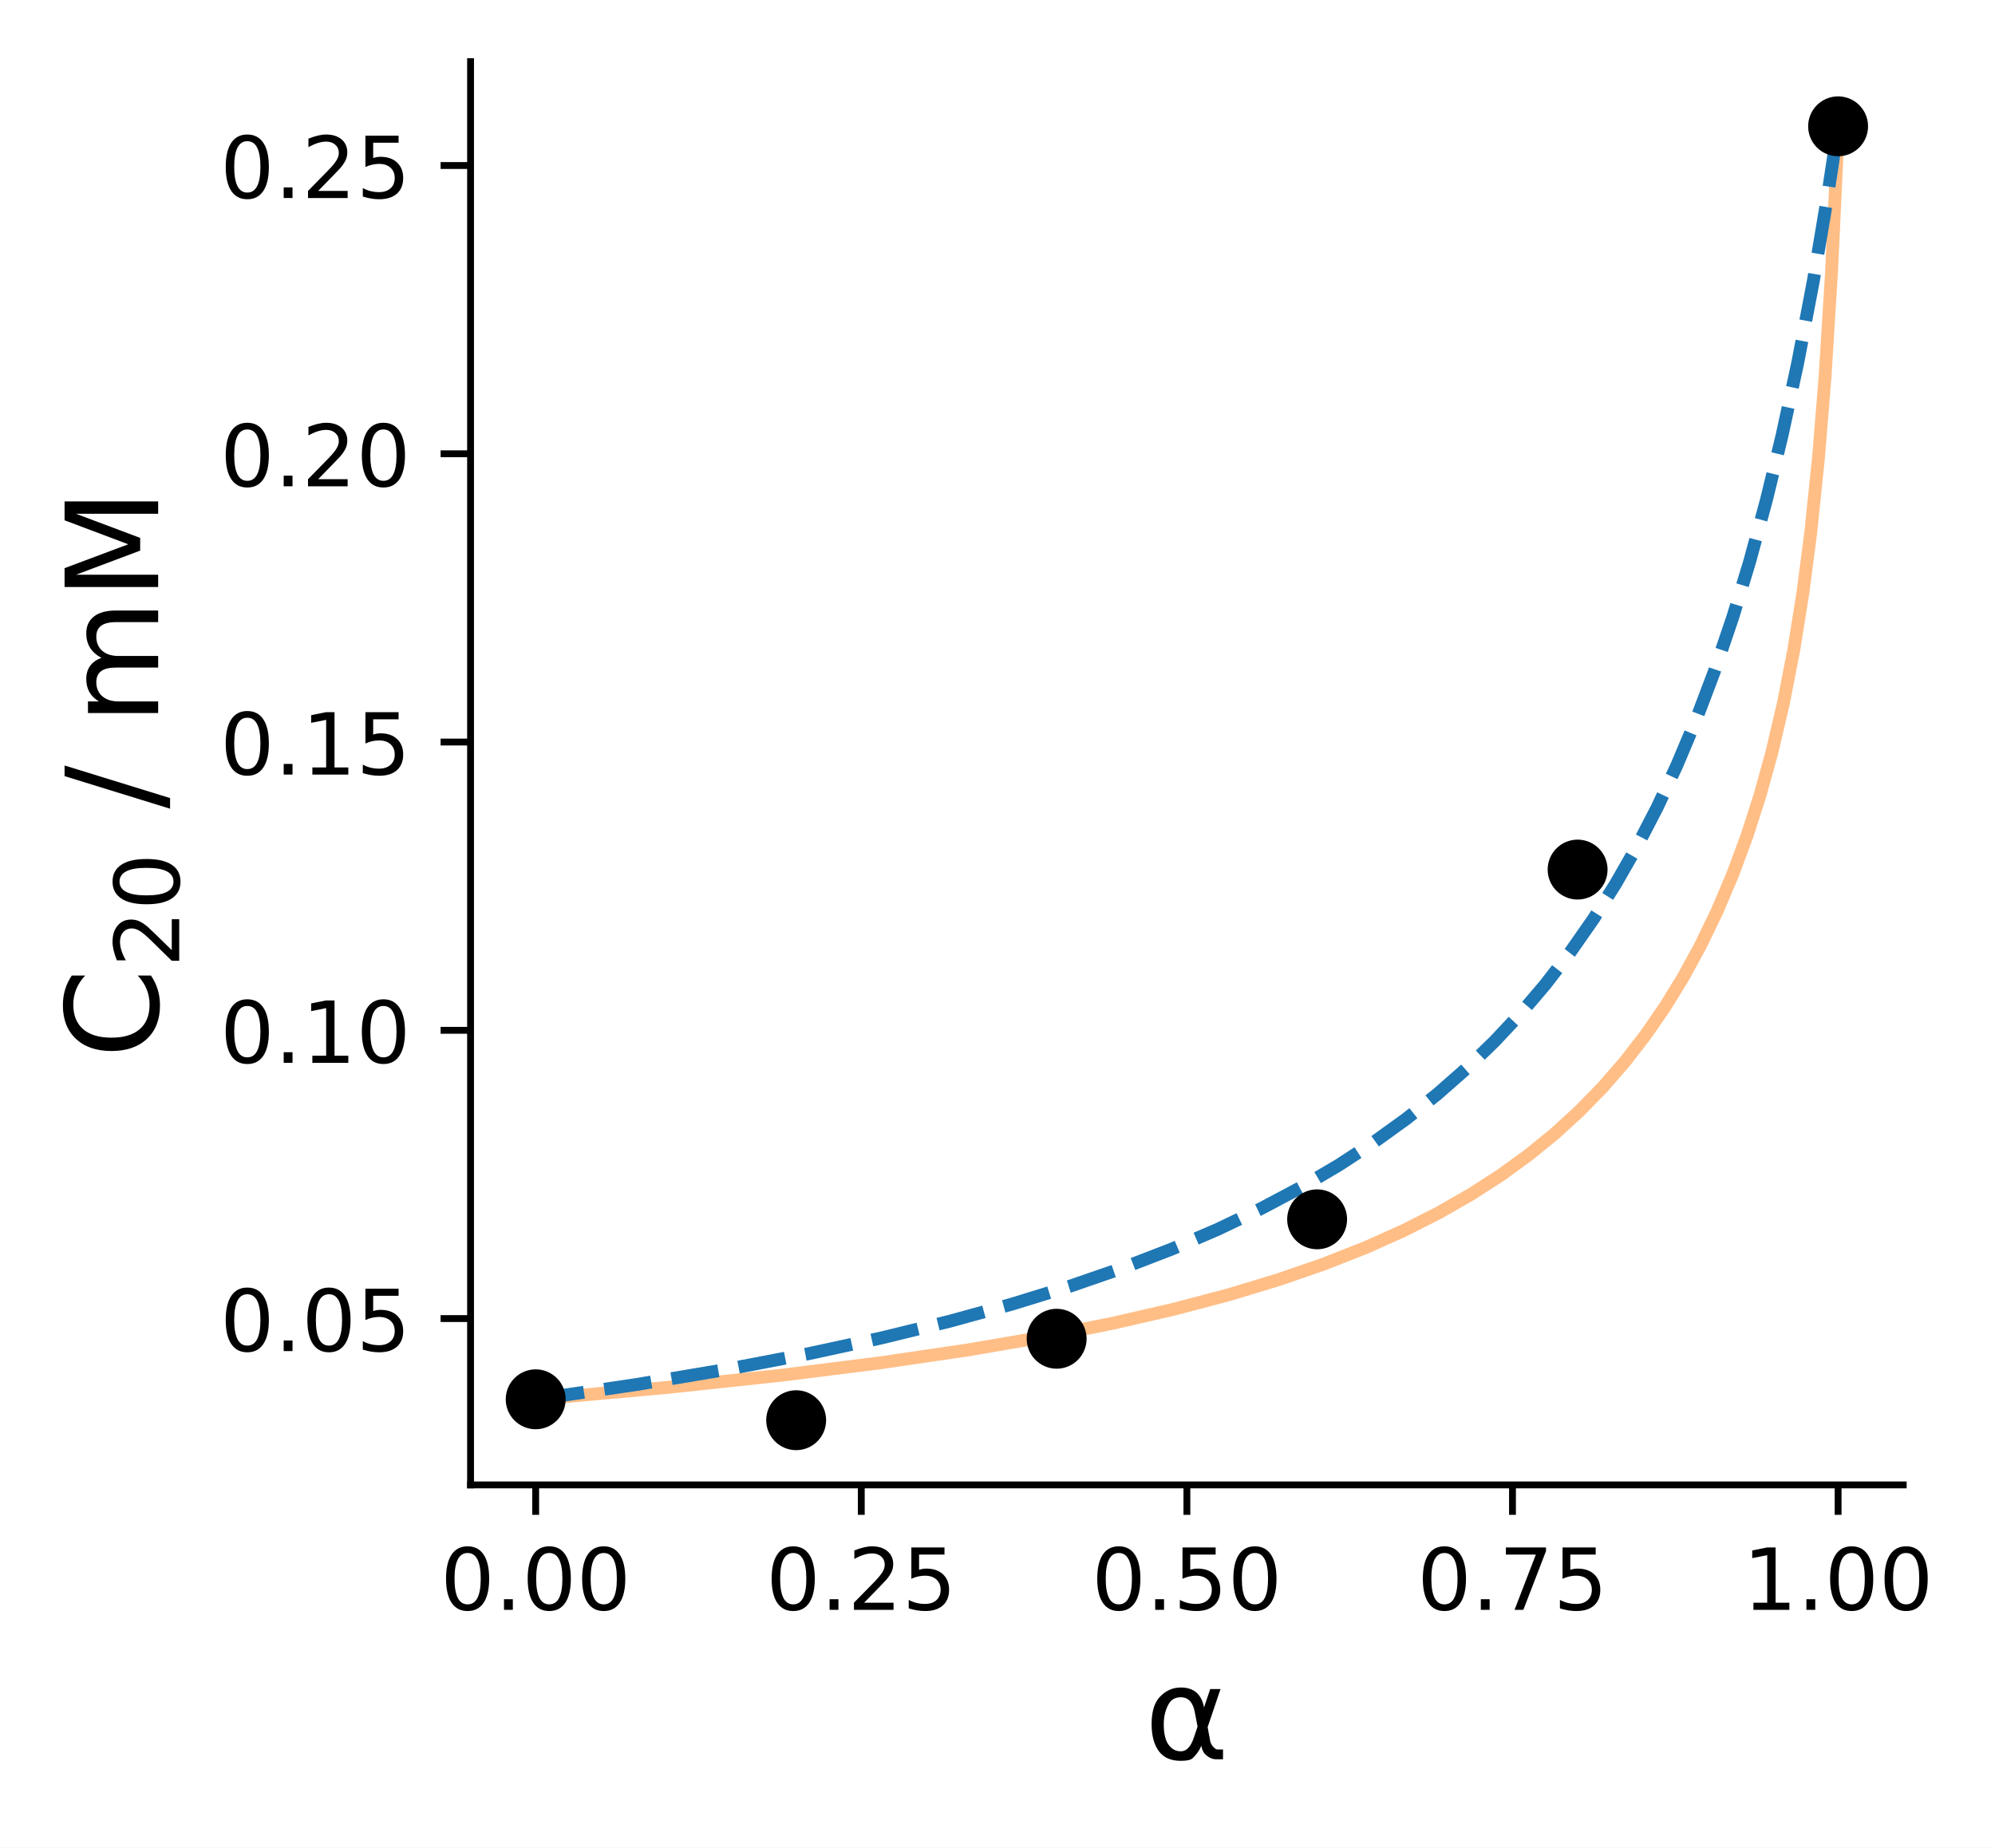
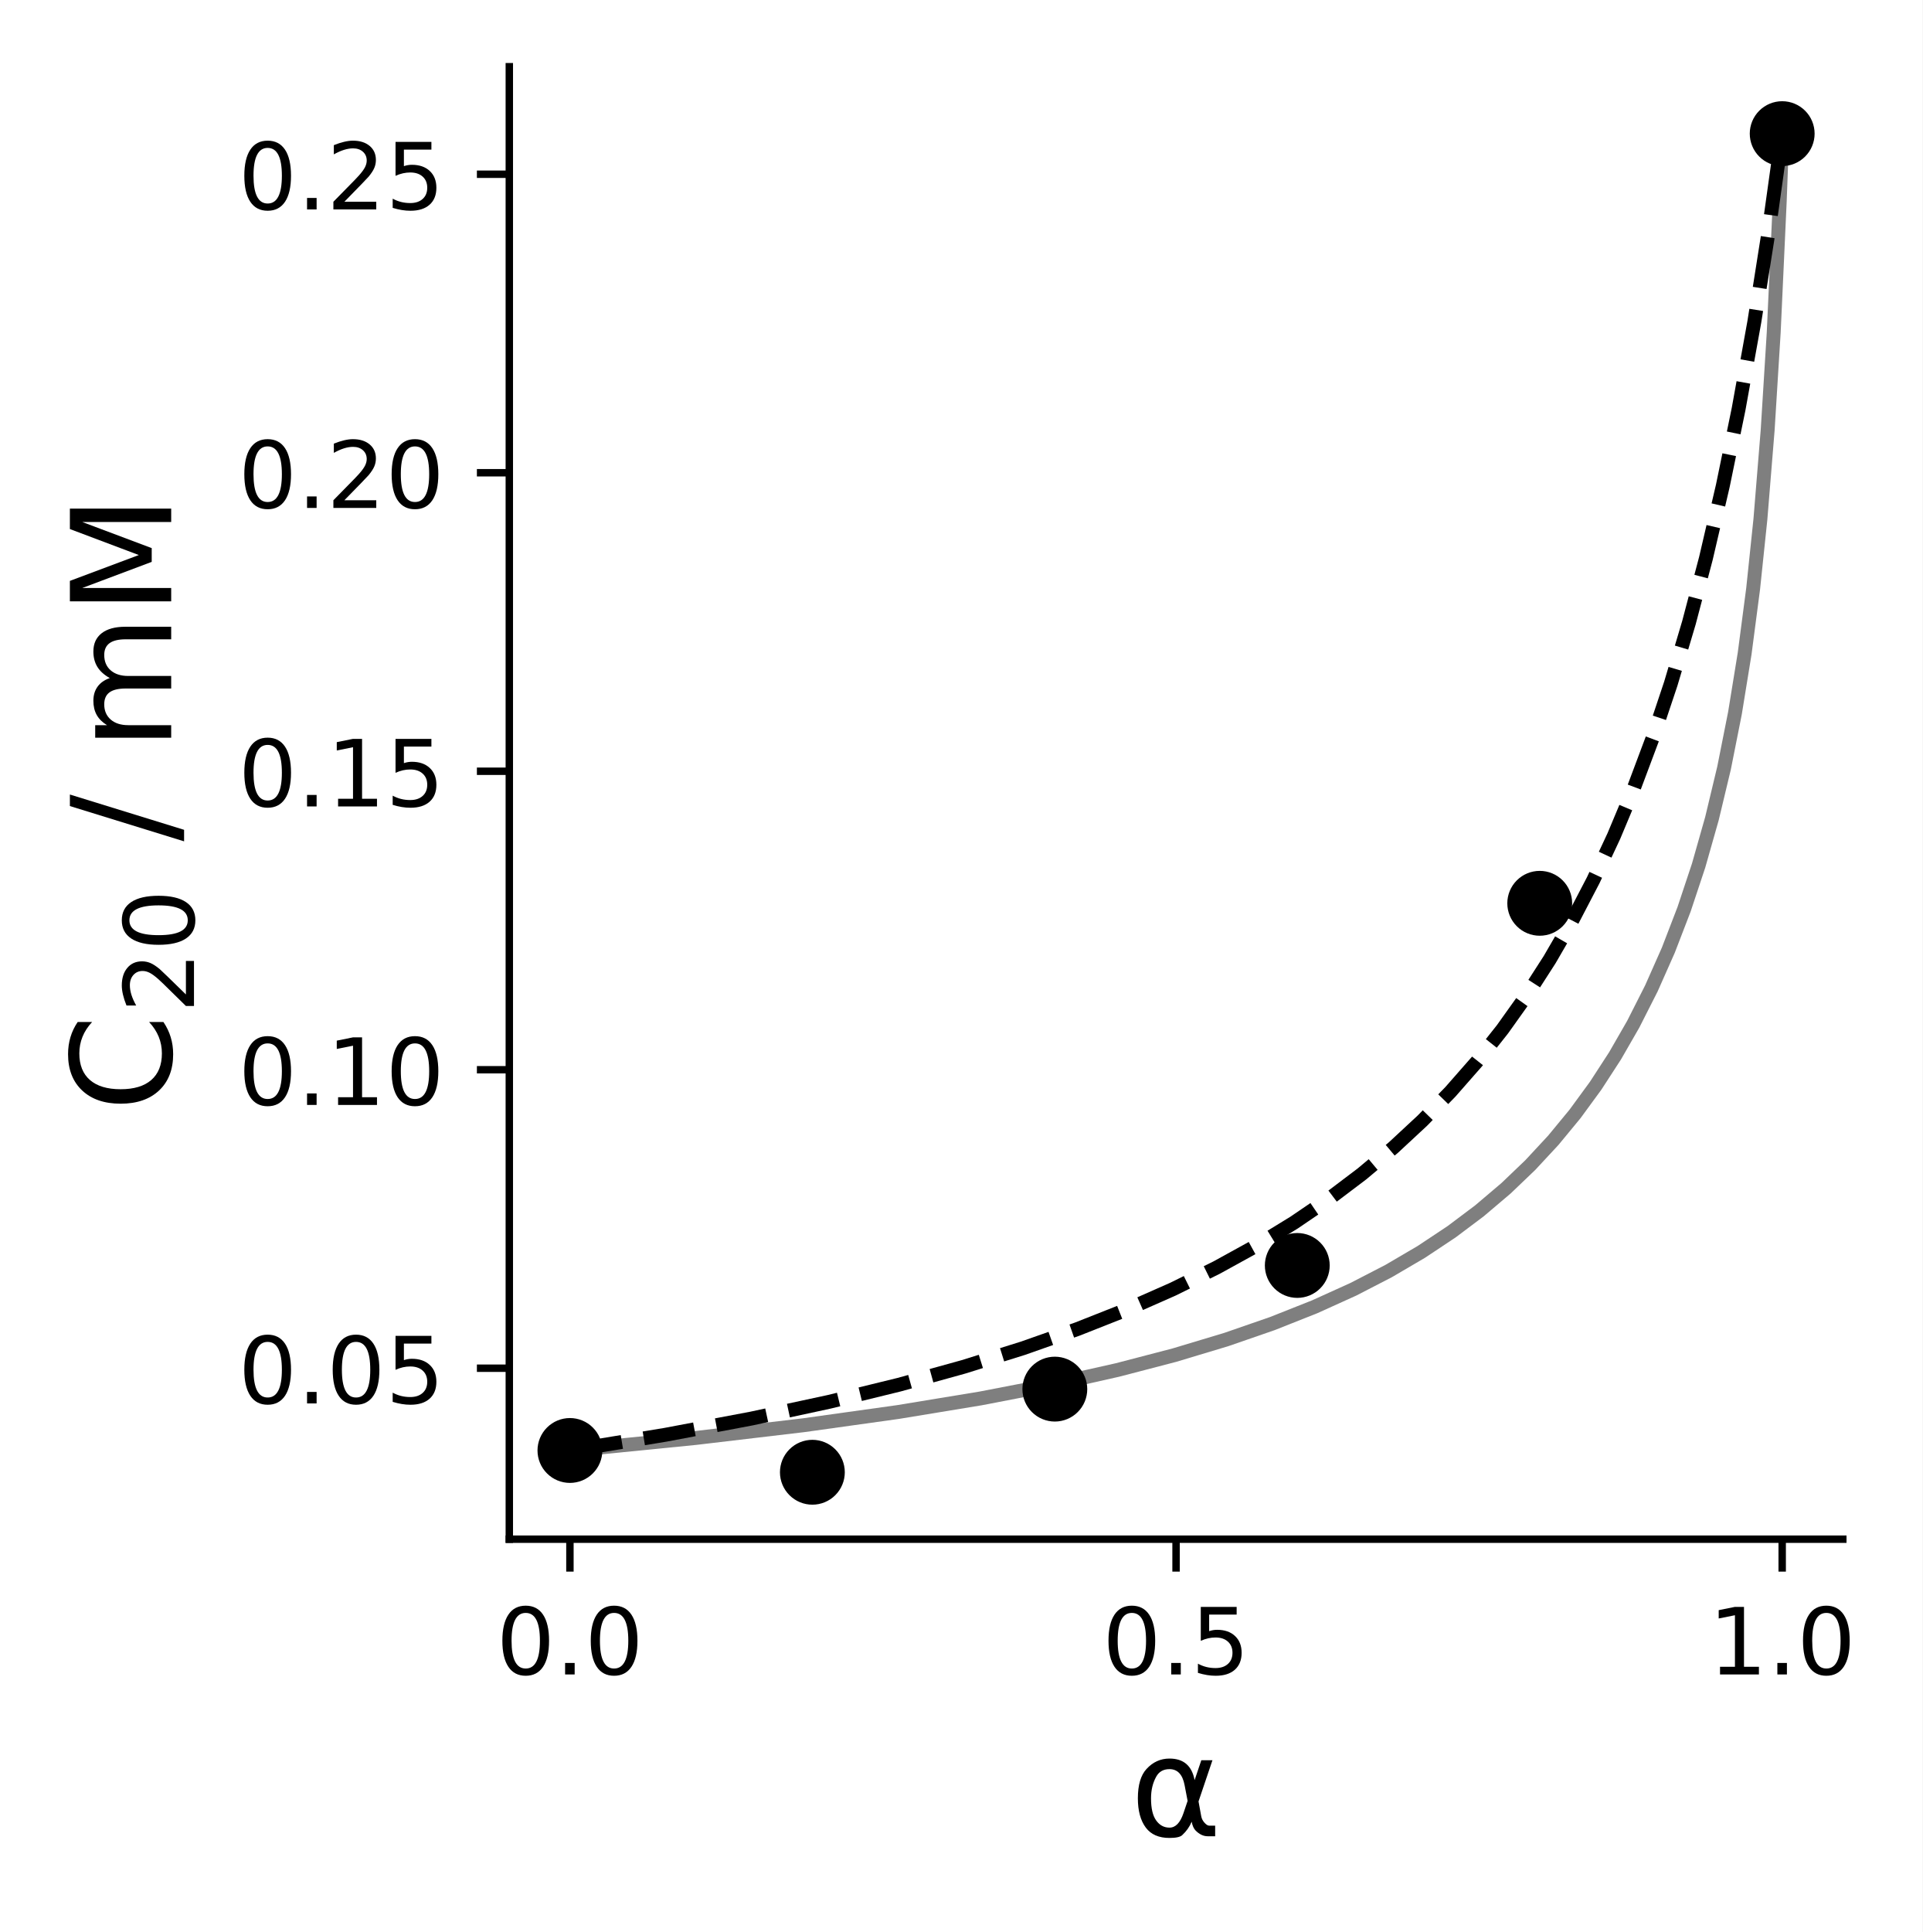
- <svg xmlns="http://www.w3.org/2000/svg" xmlns:xlink="http://www.w3.org/1999/xlink" width="233.107pt" height="215.915pt" viewBox="0 0 233.107 215.915" version="1.1">
+ <svg xmlns="http://www.w3.org/2000/svg" xmlns:xlink="http://www.w3.org/1999/xlink" width="207.548pt" height="208.515pt" viewBox="0 0 207.548 208.515" version="1.1">
  <defs>
    <style type="text/css">*{stroke-linejoin: round; stroke-linecap: butt}</style>
  </defs>
  <g id="figure_1">
    <g id="patch_1">
-       <path d="M 0 215.915  L 233.107 215.915  L 233.107 0  L 0 0  z " style="fill: #ffffff" />
+       <path d="M 0 208.515  L 207.548 208.515  L 207.548 0  L 0 0  z " style="fill: #ffffff" />
    </g>
    <g id="axes_1">
      <g id="patch_2">
-         <path d="M 54.983 173.52  L 222.383 173.52  L 222.383 7.2  L 54.983 7.2  z " style="fill: #ffffff" />
+         <path d="M 54.983 166.12  L 198.94 166.12  L 198.94 7.2  L 54.983 7.2  z " style="fill: #ffffff" />
      </g>
      <g id="matplotlib.axis_1">
        <g id="xtick_1">
          <g id="line2d_1">
            <defs>
-               <path id="m52c2d78067" d="M 0 0  L 0 3.5  " style="stroke: #000000; stroke-width: 0.8" />
-             </defs>
-             <g>
-               <use xlink:href="#m52c2d78067" x="62.592" y="173.52" style="stroke: #000000; stroke-width: 0.8" />
+               <path id="mb2c837f84b" d="M 0 0  L 0 3.5  " style="stroke: #000000; stroke-width: 0.8" />
+             </defs>
+             <g>
+               <use xlink:href="#mb2c837f84b" x="61.526" y="166.12" style="stroke: #000000; stroke-width: 0.8" />
            </g>
          </g>
          <g id="text_1">
-             <g transform="translate(51.45909 188.1184) scale(0.1 -0.1)">
+             <g transform="translate(53.57475 180.7184) scale(0.1 -0.1)">
              <defs>
                <path id="DejaVuSans-30" d="M 2034 4250  Q 1547 4250 1301 3770  Q 1056 3291 1056 2328  Q 1056 1369 1301 889  Q 1547 409 2034 409  Q 2525 409 2770 889  Q 3016 1369 3016 2328  Q 3016 3291 2770 3770  Q 2525 4250 2034 4250  z M 2034 4750  Q 2819 4750 3233 4129  Q 3647 3509 3647 2328  Q 3647 1150 3233 529  Q 2819 -91 2034 -91  Q 1250 -91 836 529  Q 422 1150 422 2328  Q 422 3509 836 4129  Q 1250 4750 2034 4750  z " transform="scale(0.015625)" />
                <path id="DejaVuSans-2e" d="M 684 794  L 1344 794  L 1344 0  L 684 0  L 684 794  z " transform="scale(0.015625)" />
              </defs>
              <use xlink:href="#DejaVuSans-30" />
              <use xlink:href="#DejaVuSans-2e" x="63.623" />
              <use xlink:href="#DejaVuSans-30" x="95.41" />
-               <use xlink:href="#DejaVuSans-30" x="159.033" />
            </g>
          </g>
        </g>
        <g id="xtick_2">
          <g id="line2d_2">
            <g>
-               <use xlink:href="#m52c2d78067" x="100.637" y="173.52" style="stroke: #000000; stroke-width: 0.8" />
+               <use xlink:href="#mb2c837f84b" x="126.961" y="166.12" style="stroke: #000000; stroke-width: 0.8" />
            </g>
          </g>
          <g id="text_2">
-             <g transform="translate(89.50454 188.1184) scale(0.1 -0.1)">
+             <g transform="translate(119.0098 180.7184) scale(0.1 -0.1)">
+               <defs>
+                 <path id="DejaVuSans-35" d="M 691 4666  L 3169 4666  L 3169 4134  L 1269 4134  L 1269 2991  Q 1406 3038 1543 3061  Q 1681 3084 1819 3084  Q 2600 3084 3056 2656  Q 3513 2228 3513 1497  Q 3513 744 3044 326  Q 2575 -91 1722 -91  Q 1428 -91 1123 -41  Q 819 9 494 109  L 494 744  Q 775 591 1075 516  Q 1375 441 1709 441  Q 2250 441 2565 725  Q 2881 1009 2881 1497  Q 2881 1984 2565 2268  Q 2250 2553 1709 2553  Q 1456 2553 1204 2497  Q 953 2441 691 2322  L 691 4666  z " transform="scale(0.015625)" />
+               </defs>
+               <use xlink:href="#DejaVuSans-30" />
+               <use xlink:href="#DejaVuSans-2e" x="63.623" />
+               <use xlink:href="#DejaVuSans-35" x="95.41" />
+             </g>
+           </g>
+         </g>
+         <g id="xtick_3">
+           <g id="line2d_3">
+             <g>
+               <use xlink:href="#mb2c837f84b" x="192.396" y="166.12" style="stroke: #000000; stroke-width: 0.8" />
+             </g>
+           </g>
+           <g id="text_3">
+             <g transform="translate(184.4448 180.7184) scale(0.1 -0.1)">
+               <defs>
+                 <path id="DejaVuSans-31" d="M 794 531  L 1825 531  L 1825 4091  L 703 3866  L 703 4441  L 1819 4666  L 2450 4666  L 2450 531  L 3481 531  L 3481 0  L 794 0  L 794 531  z " transform="scale(0.015625)" />
+               </defs>
+               <use xlink:href="#DejaVuSans-31" />
+               <use xlink:href="#DejaVuSans-2e" x="63.623" />
+               <use xlink:href="#DejaVuSans-30" x="95.41" />
+             </g>
+           </g>
+         </g>
+         <g id="text_4">
+           <g transform="translate(122.0114 198.1958) scale(0.15 -0.15)">
+             <defs>
+               <path id="DejaVuSans-3b1" d="M 2644 1628  L 2506 2350  Q 2366 3091 1809 3091  Q 1391 3091 1200 2747  Q 959 2316 959 1747  Q 959 1059 1194 731  Q 1431 397 1809 397  Q 2228 397 2453 1063  L 2644 1628  z M 2966 2584  L 3275 3500  L 3788 3500  L 3147 1603  L 3272 919  Q 3300 766 3409 638  Q 3538 488 3638 488  L 3913 488  L 3913 0  L 3569 0  Q 3275 0 3013 263  Q 2884 394 2831 669  Q 2688 322 2394 50  Q 2256 -78 1809 -78  Q 1075 -78 719 397  Q 353 888 353 1747  Q 353 2666 750 3097  Q 1191 3578 1809 3578  Q 2781 3578 2966 2584  z " transform="scale(0.015625)" />
+             </defs>
+             <use xlink:href="#DejaVuSans-3b1" transform="translate(0 0.09375)" />
+           </g>
+         </g>
+       </g>
+       <g id="matplotlib.axis_2">
+         <g id="ytick_1">
+           <g id="line2d_4">
+             <defs>
+               <path id="m078030763c" d="M 0 0  L -3.5 0  " style="stroke: #000000; stroke-width: 0.8" />
+             </defs>
+             <g>
+               <use xlink:href="#m078030763c" x="54.983" y="147.668" style="stroke: #000000; stroke-width: 0.8" />
+             </g>
+           </g>
+           <g id="text_5">
+             <g transform="translate(25.71719 151.4677) scale(0.1 -0.1)">
+               <use xlink:href="#DejaVuSans-30" />
+               <use xlink:href="#DejaVuSans-2e" x="63.623" />
+               <use xlink:href="#DejaVuSans-30" x="95.41" />
+               <use xlink:href="#DejaVuSans-35" x="159.033" />
+             </g>
+           </g>
+         </g>
+         <g id="ytick_2">
+           <g id="line2d_5">
+             <g>
+               <use xlink:href="#m078030763c" x="54.983" y="115.453" style="stroke: #000000; stroke-width: 0.8" />
+             </g>
+           </g>
+           <g id="text_6">
+             <g transform="translate(25.71719 119.2518) scale(0.1 -0.1)">
+               <use xlink:href="#DejaVuSans-30" />
+               <use xlink:href="#DejaVuSans-2e" x="63.623" />
+               <use xlink:href="#DejaVuSans-31" x="95.41" />
+               <use xlink:href="#DejaVuSans-30" x="159.033" />
+             </g>
+           </g>
+         </g>
+         <g id="ytick_3">
+           <g id="line2d_6">
+             <g>
+               <use xlink:href="#m078030763c" x="54.983" y="83.237" style="stroke: #000000; stroke-width: 0.8" />
+             </g>
+           </g>
+           <g id="text_7">
+             <g transform="translate(25.71719 87.03594) scale(0.1 -0.1)">
+               <use xlink:href="#DejaVuSans-30" />
+               <use xlink:href="#DejaVuSans-2e" x="63.623" />
+               <use xlink:href="#DejaVuSans-31" x="95.41" />
+               <use xlink:href="#DejaVuSans-35" x="159.033" />
+             </g>
+           </g>
+         </g>
+         <g id="ytick_4">
+           <g id="line2d_7">
+             <g>
+               <use xlink:href="#m078030763c" x="54.983" y="51.021" style="stroke: #000000; stroke-width: 0.8" />
+             </g>
+           </g>
+           <g id="text_8">
+             <g transform="translate(25.71719 54.82008) scale(0.1 -0.1)">
              <defs>
                <path id="DejaVuSans-32" d="M 1228 531  L 3431 531  L 3431 0  L 469 0  L 469 531  Q 828 903 1448 1529  Q 2069 2156 2228 2338  Q 2531 2678 2651 2914  Q 2772 3150 2772 3378  Q 2772 3750 2511 3984  Q 2250 4219 1831 4219  Q 1534 4219 1204 4116  Q 875 4013 500 3803  L 500 4441  Q 881 4594 1212 4672  Q 1544 4750 1819 4750  Q 2544 4750 2975 4387  Q 3406 4025 3406 3419  Q 3406 3131 3298 2873  Q 3191 2616 2906 2266  Q 2828 2175 2409 1742  Q 1991 1309 1228 531  z " transform="scale(0.015625)" />
-                 <path id="DejaVuSans-35" d="M 691 4666  L 3169 4666  L 3169 4134  L 1269 4134  L 1269 2991  Q 1406 3038 1543 3061  Q 1681 3084 1819 3084  Q 2600 3084 3056 2656  Q 3513 2228 3513 1497  Q 3513 744 3044 326  Q 2575 -91 1722 -91  Q 1428 -91 1123 -41  Q 819 9 494 109  L 494 744  Q 775 591 1075 516  Q 1375 441 1709 441  Q 2250 441 2565 725  Q 2881 1009 2881 1497  Q 2881 1984 2565 2268  Q 2250 2553 1709 2553  Q 1456 2553 1204 2497  Q 953 2441 691 2322  L 691 4666  z " transform="scale(0.015625)" />
-               </defs>
+               </defs>
+               <use xlink:href="#DejaVuSans-30" />
+               <use xlink:href="#DejaVuSans-2e" x="63.623" />
+               <use xlink:href="#DejaVuSans-32" x="95.41" />
+               <use xlink:href="#DejaVuSans-30" x="159.033" />
+             </g>
+           </g>
+         </g>
+         <g id="ytick_5">
+           <g id="line2d_8">
+             <g>
+               <use xlink:href="#m078030763c" x="54.983" y="18.805" style="stroke: #000000; stroke-width: 0.8" />
+             </g>
+           </g>
+           <g id="text_9">
+             <g transform="translate(25.71719 22.60421) scale(0.1 -0.1)">
              <use xlink:href="#DejaVuSans-30" />
              <use xlink:href="#DejaVuSans-2e" x="63.623" />
              <use xlink:href="#DejaVuSans-32" x="95.41" />
              <use xlink:href="#DejaVuSans-35" x="159.033" />
            </g>
          </g>
        </g>
-         <g id="xtick_3">
-           <g id="line2d_3">
-             <g>
-               <use xlink:href="#m52c2d78067" x="138.683" y="173.52" style="stroke: #000000; stroke-width: 0.8" />
-             </g>
-           </g>
-           <g id="text_3">
-             <g transform="translate(127.55 188.1184) scale(0.1 -0.1)">
-               <use xlink:href="#DejaVuSans-30" />
-               <use xlink:href="#DejaVuSans-2e" x="63.623" />
-               <use xlink:href="#DejaVuSans-35" x="95.41" />
-               <use xlink:href="#DejaVuSans-30" x="159.033" />
-             </g>
-           </g>
-         </g>
-         <g id="xtick_4">
-           <g id="line2d_4">
-             <g>
-               <use xlink:href="#m52c2d78067" x="176.728" y="173.52" style="stroke: #000000; stroke-width: 0.8" />
-             </g>
-           </g>
-           <g id="text_4">
-             <g transform="translate(165.5955 188.1184) scale(0.1 -0.1)">
-               <defs>
-                 <path id="DejaVuSans-37" d="M 525 4666  L 3525 4666  L 3525 4397  L 1831 0  L 1172 0  L 2766 4134  L 525 4134  L 525 4666  z " transform="scale(0.015625)" />
-               </defs>
-               <use xlink:href="#DejaVuSans-30" />
-               <use xlink:href="#DejaVuSans-2e" x="63.623" />
-               <use xlink:href="#DejaVuSans-37" x="95.41" />
-               <use xlink:href="#DejaVuSans-35" x="159.033" />
-             </g>
-           </g>
-         </g>
-         <g id="xtick_5">
-           <g id="line2d_5">
-             <g>
-               <use xlink:href="#m52c2d78067" x="214.774" y="173.52" style="stroke: #000000; stroke-width: 0.8" />
-             </g>
-           </g>
-           <g id="text_5">
-             <g transform="translate(203.6409 188.1184) scale(0.1 -0.1)">
-               <defs>
-                 <path id="DejaVuSans-31" d="M 794 531  L 1825 531  L 1825 4091  L 703 3866  L 703 4441  L 1819 4666  L 2450 4666  L 2450 531  L 3481 531  L 3481 0  L 794 0  L 794 531  z " transform="scale(0.015625)" />
-               </defs>
-               <use xlink:href="#DejaVuSans-31" />
-               <use xlink:href="#DejaVuSans-2e" x="63.623" />
-               <use xlink:href="#DejaVuSans-30" x="95.41" />
-               <use xlink:href="#DejaVuSans-30" x="159.033" />
-             </g>
-           </g>
-         </g>
-         <g id="text_6">
-           <g transform="translate(133.7328 205.5958) scale(0.15 -0.15)">
-             <defs>
-               <path id="DejaVuSans-3b1" d="M 2644 1628  L 2506 2350  Q 2366 3091 1809 3091  Q 1391 3091 1200 2747  Q 959 2316 959 1747  Q 959 1059 1194 731  Q 1431 397 1809 397  Q 2228 397 2453 1063  L 2644 1628  z M 2966 2584  L 3275 3500  L 3788 3500  L 3147 1603  L 3272 919  Q 3300 766 3409 638  Q 3538 488 3638 488  L 3913 488  L 3913 0  L 3569 0  Q 3275 0 3013 263  Q 2884 394 2831 669  Q 2688 322 2394 50  Q 2256 -78 1809 -78  Q 1075 -78 719 397  Q 353 888 353 1747  Q 353 2666 750 3097  Q 1191 3578 1809 3578  Q 2781 3578 2966 2584  z " transform="scale(0.015625)" />
-             </defs>
-             <use xlink:href="#DejaVuSans-3b1" transform="translate(0 0.09375)" />
-           </g>
-         </g>
-       </g>
-       <g id="matplotlib.axis_2">
-         <g id="ytick_1">
-           <g id="line2d_6">
-             <defs>
-               <path id="mcd2b594488" d="M 0 0  L -3.5 0  " style="stroke: #000000; stroke-width: 0.8" />
-             </defs>
-             <g>
-               <use xlink:href="#mcd2b594488" x="54.983" y="154.083" style="stroke: #000000; stroke-width: 0.8" />
-             </g>
-           </g>
-           <g id="text_7">
-             <g transform="translate(25.71719 157.8825) scale(0.1 -0.1)">
-               <use xlink:href="#DejaVuSans-30" />
-               <use xlink:href="#DejaVuSans-2e" x="63.623" />
-               <use xlink:href="#DejaVuSans-30" x="95.41" />
-               <use xlink:href="#DejaVuSans-35" x="159.033" />
-             </g>
-           </g>
-         </g>
-         <g id="ytick_2">
-           <g id="line2d_7">
-             <g>
-               <use xlink:href="#mcd2b594488" x="54.983" y="120.398" style="stroke: #000000; stroke-width: 0.8" />
-             </g>
-           </g>
-           <g id="text_8">
-             <g transform="translate(25.71719 124.197) scale(0.1 -0.1)">
-               <use xlink:href="#DejaVuSans-30" />
-               <use xlink:href="#DejaVuSans-2e" x="63.623" />
-               <use xlink:href="#DejaVuSans-31" x="95.41" />
-               <use xlink:href="#DejaVuSans-30" x="159.033" />
-             </g>
-           </g>
-         </g>
-         <g id="ytick_3">
-           <g id="line2d_8">
-             <g>
-               <use xlink:href="#mcd2b594488" x="54.983" y="86.712" style="stroke: #000000; stroke-width: 0.8" />
-             </g>
-           </g>
-           <g id="text_9">
-             <g transform="translate(25.71719 90.51147) scale(0.1 -0.1)">
-               <use xlink:href="#DejaVuSans-30" />
-               <use xlink:href="#DejaVuSans-2e" x="63.623" />
-               <use xlink:href="#DejaVuSans-31" x="95.41" />
-               <use xlink:href="#DejaVuSans-35" x="159.033" />
-             </g>
-           </g>
-         </g>
-         <g id="ytick_4">
-           <g id="line2d_9">
-             <g>
-               <use xlink:href="#mcd2b594488" x="54.983" y="53.027" style="stroke: #000000; stroke-width: 0.8" />
-             </g>
-           </g>
-           <g id="text_10">
-             <g transform="translate(25.71719 56.82596) scale(0.1 -0.1)">
-               <use xlink:href="#DejaVuSans-30" />
-               <use xlink:href="#DejaVuSans-2e" x="63.623" />
-               <use xlink:href="#DejaVuSans-32" x="95.41" />
-               <use xlink:href="#DejaVuSans-30" x="159.033" />
-             </g>
-           </g>
-         </g>
-         <g id="ytick_5">
-           <g id="line2d_10">
-             <g>
-               <use xlink:href="#mcd2b594488" x="54.983" y="19.341" style="stroke: #000000; stroke-width: 0.8" />
-             </g>
-           </g>
-           <g id="text_11">
-             <g transform="translate(25.71719 23.14045) scale(0.1 -0.1)">
-               <use xlink:href="#DejaVuSans-30" />
-               <use xlink:href="#DejaVuSans-2e" x="63.623" />
-               <use xlink:href="#DejaVuSans-32" x="95.41" />
-               <use xlink:href="#DejaVuSans-35" x="159.033" />
-             </g>
-           </g>
-         </g>
-         <g id="text_12">
-           <g transform="translate(18.59766 123.66) rotate(-90) scale(0.15 -0.15)">
+         <g id="text_10">
+           <g transform="translate(18.59766 119.96) rotate(-90) scale(0.15 -0.15)">
            <defs>
              <path id="DejaVuSans-43" d="M 4122 4306  L 4122 3641  Q 3803 3938 3442 4084  Q 3081 4231 2675 4231  Q 1875 4231 1450 3742  Q 1025 3253 1025 2328  Q 1025 1406 1450 917  Q 1875 428 2675 428  Q 3081 428 3442 575  Q 3803 722 4122 1019  L 4122 359  Q 3791 134 3420 21  Q 3050 -91 2638 -91  Q 1578 -91 968 557  Q 359 1206 359 2328  Q 359 3453 968 4101  Q 1578 4750 2638 4750  Q 3056 4750 3426 4639  Q 3797 4528 4122 4306  z " transform="scale(0.015625)" />
              <path id="DejaVuSans-20" transform="scale(0.015625)" />
              <path id="DejaVuSans-2f" d="M 1625 4666  L 2156 4666  L 531 -594  L 0 -594  L 1625 4666  z " transform="scale(0.015625)" />
              <path id="DejaVuSans-6d" d="M 3328 2828  Q 3544 3216 3844 3400  Q 4144 3584 4550 3584  Q 5097 3584 5394 3201  Q 5691 2819 5691 2113  L 5691 0  L 5113 0  L 5113 2094  Q 5113 2597 4934 2840  Q 4756 3084 4391 3084  Q 3944 3084 3684 2787  Q 3425 2491 3425 1978  L 3425 0  L 2847 0  L 2847 2094  Q 2847 2600 2669 2842  Q 2491 3084 2119 3084  Q 1678 3084 1418 2786  Q 1159 2488 1159 1978  L 1159 0  L 581 0  L 581 3500  L 1159 3500  L 1159 2956  Q 1356 3278 1631 3431  Q 1906 3584 2284 3584  Q 2666 3584 2933 3390  Q 3200 3197 3328 2828  z " transform="scale(0.015625)" />
              <path id="DejaVuSans-4d" d="M 628 4666  L 1569 4666  L 2759 1491  L 3956 4666  L 4897 4666  L 4897 0  L 4281 0  L 4281 4097  L 3078 897  L 2444 897  L 1241 4097  L 1241 0  L 628 0  L 628 4666  z " transform="scale(0.015625)" />
            </defs>
            <use xlink:href="#DejaVuSans-43" transform="translate(0 0.78125)" />
            <use xlink:href="#DejaVuSans-32" transform="translate(70.78125 -15.625) scale(0.7)" />
            <use xlink:href="#DejaVuSans-30" transform="translate(115.3174 -15.625) scale(0.7)" />
            <use xlink:href="#DejaVuSans-20" transform="translate(162.5879 0.78125)" />
            <use xlink:href="#DejaVuSans-2f" transform="translate(194.375 0.78125)" />
            <use xlink:href="#DejaVuSans-20" transform="translate(228.0664 0.78125)" />
            <use xlink:href="#DejaVuSans-6d" transform="translate(259.8535 0.78125)" />
            <use xlink:href="#DejaVuSans-4d" transform="translate(357.2656 0.78125)" />
          </g>
        </g>
      </g>
-       <g id="line2d_11">
-         <path d="M 62.744 163.505  L 78.099 162.116  L 91.326 160.702  L 102.88 159.25  L 113.066 157.752  L 122.036 156.216  L 130.093 154.614  L 137.239 152.971  L 143.624 151.284  L 149.401 149.535  L 154.722 147.696  L 159.587 145.779  L 163.996 143.806  L 168.101 141.727  L 171.901 139.55  L 175.398 137.292  L 178.591 134.976  L 181.631 132.503  L 184.52 129.866  L 187.256 127.063  L 189.841 124.091  L 192.273 120.951  L 194.554 117.646  L 196.682 114.181  L 198.658 110.565  L 200.635 106.477  L 202.459 102.177  L 204.132 97.661  L 205.652 92.931  L 207.02 87.99  L 208.388 82.153  L 209.605 75.897  L 210.669 69.22  L 211.581 62.192  L 212.493 53.374  L 213.253 43.976  L 214.013 31.696  L 214.622 18.654  L 214.622 18.654  " clip-path="url(#p903917c67b)" style="fill: none; stroke: #ff7f0e; stroke-opacity: 0.5; stroke-width: 1.5; stroke-linecap: square" />
-       </g>
-       <g id="line2d_12">
-         <path d="M 62.744 163.497  L 74.298 161.8  L 84.788 160.04  L 94.366 158.211  L 103.032 156.335  L 110.937 154.404  L 118.235 152.397  L 124.924 150.334  L 131.157 148.182  L 136.934 145.954  L 142.256 143.668  L 147.272 141.271  L 151.985 138.769  L 156.394 136.172  L 160.499 133.494  L 164.3 130.754  L 167.948 127.85  L 171.445 124.775  L 174.638 121.678  L 177.678 118.432  L 180.567 115.039  L 183.455 111.296  L 186.192 107.376  L 188.777 103.286  L 191.209 99.038  L 193.641 94.34  L 195.922 89.461  L 198.202 84.043  L 200.331 78.419  L 202.459 72.149  L 204.436 65.648  L 206.412 58.372  L 208.236 50.841  L 210.061 42.38  L 211.885 32.803  L 213.557 22.846  L 214.622 15.815  L 214.622 15.815  " clip-path="url(#p903917c67b)" style="fill: none; stroke-dasharray: 5.55,2.4; stroke-dashoffset: 0; stroke: #1f77b4; stroke-width: 1.5" />
+       <g id="line2d_9">
+         <path d="M 61.657 156.534  L 75.123 155.194  L 86.759 153.819  L 96.957 152.394  L 105.847 150.931  L 113.691 149.418  L 120.621 147.862  L 126.765 146.261  L 132.387 144.57  L 137.355 142.85  L 141.931 141.036  L 146.115 139.14  L 149.906 137.183  L 153.436 135.114  L 156.704 132.943  L 159.711 130.684  L 162.588 128.244  L 165.203 125.742  L 167.687 123.067  L 170.04 120.213  L 172.262 117.175  L 174.354 113.952  L 176.315 110.543  L 178.276 106.673  L 180.107 102.543  L 181.806 98.132  L 183.375 93.413  L 184.813 88.348  L 186.121 82.886  L 187.297 76.967  L 188.343 70.532  L 189.259 63.548  L 190.043 56.055  L 190.827 46.432  L 191.481 35.893  L 192.135 21.663  L 192.266 18.181  L 192.266 18.181  " clip-path="url(#p7459c6e037)" style="fill: none; stroke: #000000; stroke-opacity: 0.5; stroke-width: 1.5; stroke-linecap: square" />
+       </g>
+       <g id="line2d_10">
+         <path d="M 61.657 156.526  L 71.855 154.849  L 81.137 153.098  L 89.505 151.296  L 97.087 149.44  L 104.017 147.52  L 110.423 145.516  L 116.306 143.444  L 121.666 141.326  L 126.635 139.131  L 131.341 136.807  L 135.656 134.431  L 139.708 131.948  L 143.5 129.366  L 147.03 126.698  L 150.429 123.849  L 153.567 120.934  L 156.574 117.842  L 159.45 114.564  L 162.196 111.094  L 164.81 107.429  L 167.294 103.566  L 169.648 99.506  L 172.001 94.991  L 174.224 90.233  L 176.315 85.242  L 178.407 79.662  L 180.368 73.799  L 182.329 67.206  L 184.16 60.268  L 185.99 52.42  L 187.69 44.151  L 189.389 34.734  L 190.958 24.802  L 192.266 15.425  L 192.266 15.425  " clip-path="url(#p7459c6e037)" style="fill: none; stroke-dasharray: 5.55,2.4; stroke-dashoffset: 0; stroke: #000000; stroke-width: 1.5" />
      </g>
      <g id="patch_3">
-         <path d="M 54.983 173.52  L 54.983 7.2  " style="fill: none; stroke: #000000; stroke-width: 0.8; stroke-linejoin: miter; stroke-linecap: square" />
+         <path d="M 54.983 166.12  L 54.983 7.2  " style="fill: none; stroke: #000000; stroke-width: 0.8; stroke-linejoin: miter; stroke-linecap: square" />
      </g>
      <g id="patch_4">
-         <path d="M 54.983 173.52  L 222.383 173.52  " style="fill: none; stroke: #000000; stroke-width: 0.8; stroke-linejoin: miter; stroke-linecap: square" />
+         <path d="M 54.983 166.12  L 198.94 166.12  " style="fill: none; stroke: #000000; stroke-width: 0.8; stroke-linejoin: miter; stroke-linecap: square" />
      </g>
      <g id="PathCollection_1">
        <defs>
-           <path id="m0957542bc0" d="M 0 3  C 0.796 3 1.559 2.684 2.121 2.121  C 2.684 1.559 3 0.796 3 0  C 3 -0.796 2.684 -1.559 2.121 -2.121  C 1.559 -2.684 0.796 -3 0 -3  C -0.796 -3 -1.559 -2.684 -2.121 -2.121  C -2.684 -1.559 -3 -0.796 -3 0  C -3 0.796 -2.684 1.559 -2.121 2.121  C -1.559 2.684 -0.796 3 0 3  z " style="stroke: #000000" />
+           <path id="m111df9bf68" d="M 0 3  C 0.796 3 1.559 2.684 2.121 2.121  C 2.684 1.559 3 0.796 3 0  C 3 -0.796 2.684 -1.559 2.121 -2.121  C 1.559 -2.684 0.796 -3 0 -3  C -0.796 -3 -1.559 -2.684 -2.121 -2.121  C -2.684 -1.559 -3 -0.796 -3 0  C -3 0.796 -2.684 1.559 -2.121 2.121  C -1.559 2.684 -0.796 3 0 3  z " style="stroke: #000000" />
        </defs>
-         <g clip-path="url(#p903917c67b)">
-           <use xlink:href="#m0957542bc0" x="62.592" y="163.517" style="stroke: #000000" />
-           <use xlink:href="#m0957542bc0" x="93.028" y="165.96" style="stroke: #000000" />
-           <use xlink:href="#m0957542bc0" x="123.465" y="156.441" style="stroke: #000000" />
-           <use xlink:href="#m0957542bc0" x="153.901" y="142.486" style="stroke: #000000" />
-           <use xlink:href="#m0957542bc0" x="184.337" y="101.616" style="stroke: #000000" />
-           <use xlink:href="#m0957542bc0" x="214.774" y="14.76" style="stroke: #000000" />
+         <g clip-path="url(#p7459c6e037)">
+           <use xlink:href="#m111df9bf68" x="61.526" y="156.546" style="stroke: #000000" />
+           <use xlink:href="#m111df9bf68" x="87.7" y="158.896" style="stroke: #000000" />
+           <use xlink:href="#m111df9bf68" x="113.874" y="149.924" style="stroke: #000000" />
+           <use xlink:href="#m111df9bf68" x="140.048" y="136.577" style="stroke: #000000" />
+           <use xlink:href="#m111df9bf68" x="166.222" y="97.491" style="stroke: #000000" />
+           <use xlink:href="#m111df9bf68" x="192.396" y="14.424" style="stroke: #000000" />
        </g>
      </g>
    </g>
  </g>
  <defs>
-     <clipPath id="p903917c67b">
-       <rect x="54.983" y="7.2" width="167.4" height="166.32" />
+     <clipPath id="p7459c6e037">
+       <rect x="54.983" y="7.2" width="143.957" height="158.92" />
    </clipPath>
  </defs>
</svg>
